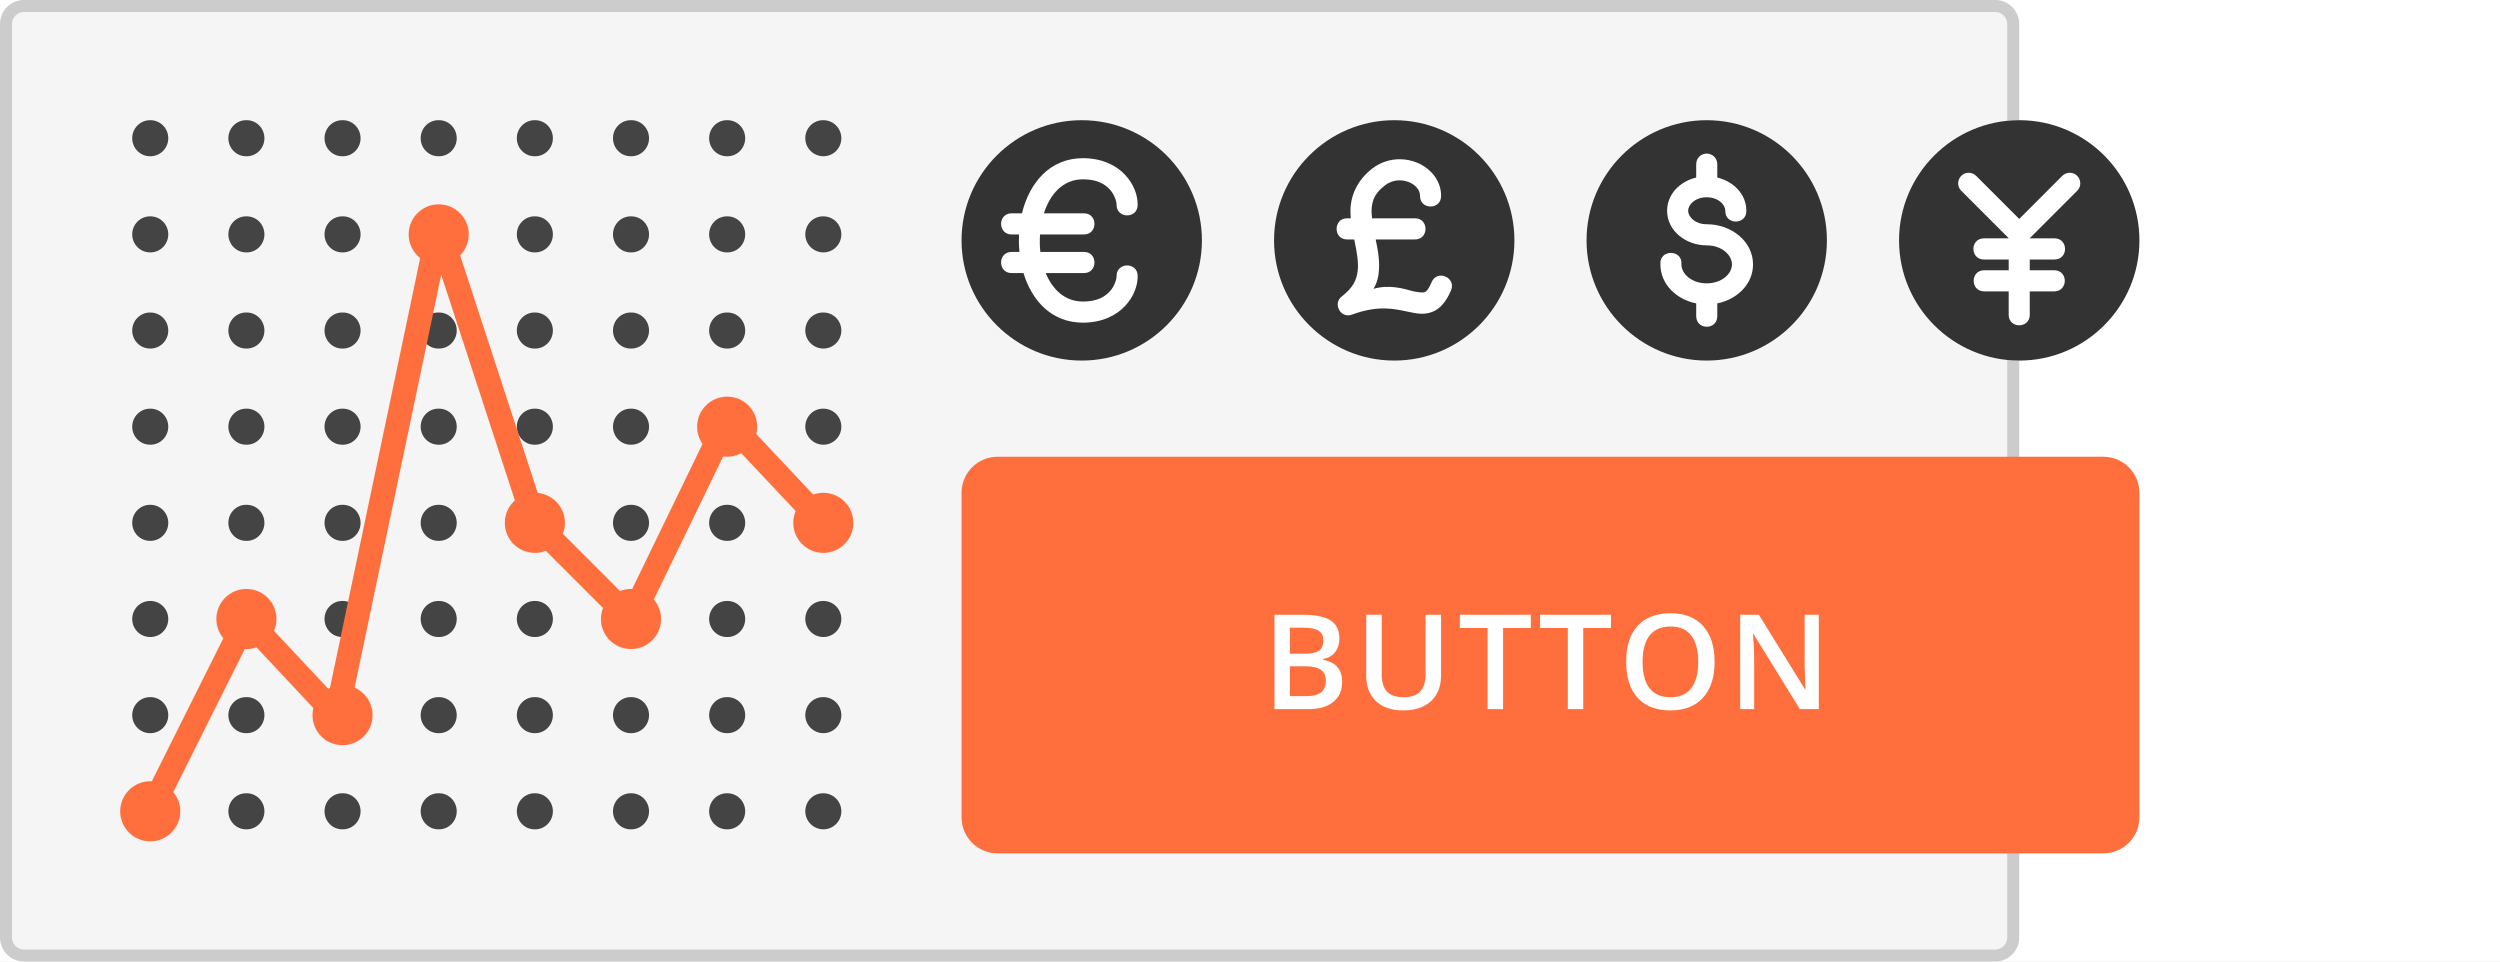
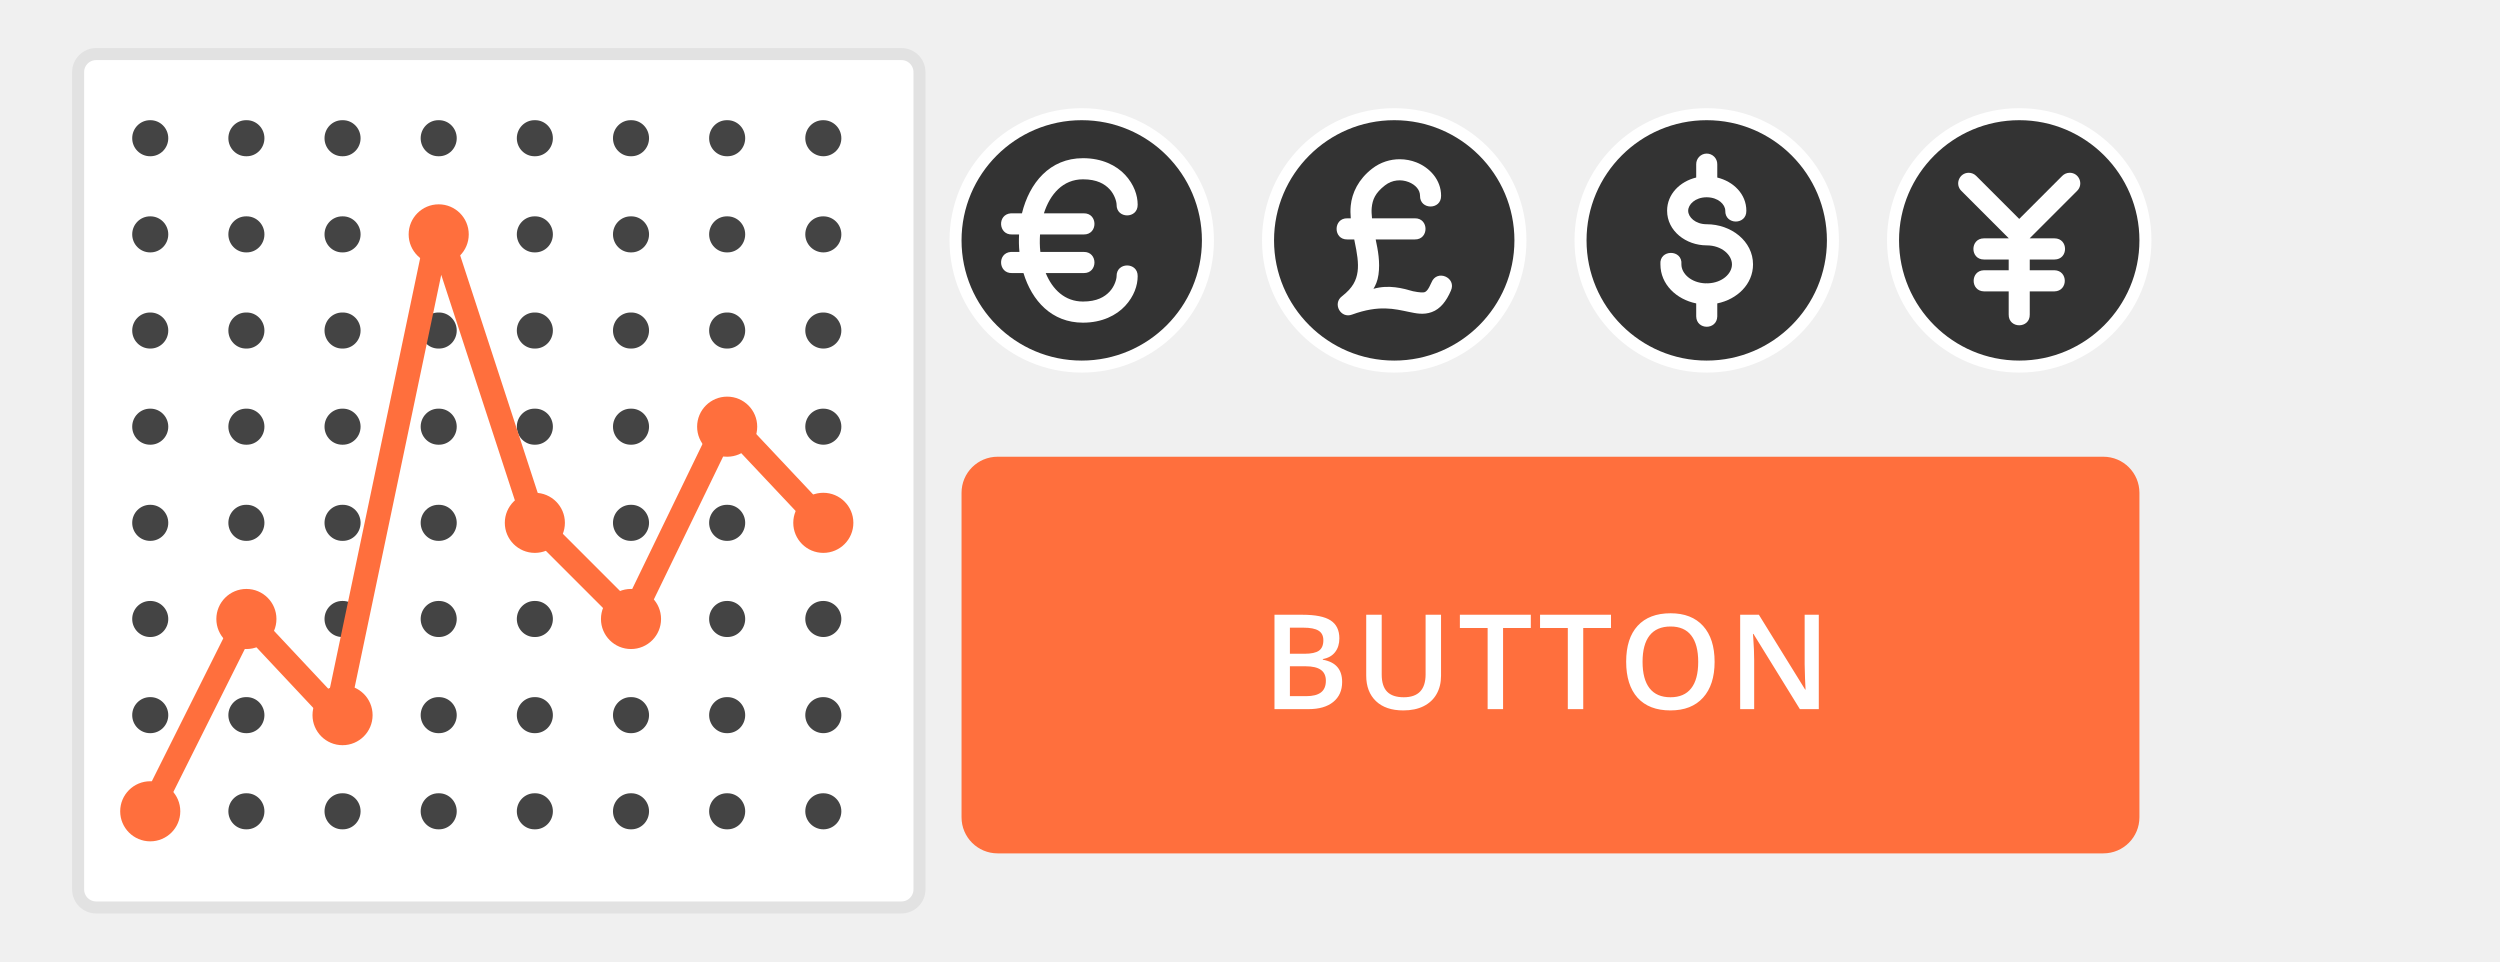
<svg xmlns="http://www.w3.org/2000/svg" width="208" height="80" viewBox="0 0 208 80" fill="none">
-   <rect width="208" height="80" fill="white" />
-   <rect x="0.5" y="0.5" width="167" height="79" rx="1.5" fill="#F5F5F5" stroke="#CCCCCC" />
+   <rect x="6.5" y="4.5" width="70" height="71" rx="1.5" fill="white" stroke="#E2E2E2" />
  <rect x="80" y="38" width="98" height="33" rx="3" fill="#FF6F3D" />
  <path d="M106.037 51.148H108.368C109.449 51.148 110.23 51.305 110.709 51.62C111.193 51.935 111.435 52.433 111.435 53.113C111.435 53.572 111.316 53.953 111.08 54.257C110.844 54.562 110.504 54.753 110.06 54.832V54.886C110.611 54.99 111.016 55.196 111.273 55.503C111.535 55.808 111.666 56.221 111.666 56.744C111.666 57.45 111.418 58.003 110.924 58.404C110.434 58.801 109.75 59 108.873 59H106.037V51.148ZM107.32 54.392H108.556C109.093 54.392 109.485 54.307 109.732 54.139C109.979 53.967 110.103 53.677 110.103 53.269C110.103 52.9 109.968 52.633 109.7 52.469C109.435 52.304 109.012 52.222 108.432 52.222H107.32V54.392ZM107.32 55.434V57.92H108.685C109.222 57.92 109.626 57.818 109.898 57.614C110.174 57.407 110.312 57.081 110.312 56.637C110.312 56.228 110.172 55.926 109.893 55.729C109.614 55.532 109.189 55.434 108.62 55.434H107.32ZM119.894 51.148V56.228C119.894 56.809 119.768 57.317 119.518 57.754C119.271 58.187 118.911 58.522 118.438 58.758C117.969 58.991 117.407 59.107 116.752 59.107C115.778 59.107 115.02 58.85 114.48 58.334C113.939 57.818 113.669 57.109 113.669 56.207V51.148H114.958V56.116C114.958 56.764 115.108 57.242 115.409 57.55C115.71 57.858 116.171 58.012 116.794 58.012C118.005 58.012 118.61 57.376 118.61 56.105V51.148H119.894ZM125.055 59H123.771V52.248H121.462V51.148H127.364V52.248H125.055V59ZM131.725 59H130.442V52.248H128.132V51.148H134.035V52.248H131.725V59ZM142.655 55.063C142.655 56.341 142.335 57.335 141.694 58.044C141.056 58.753 140.152 59.107 138.981 59.107C137.796 59.107 136.885 58.757 136.247 58.055C135.614 57.349 135.297 56.349 135.297 55.052C135.297 53.756 135.615 52.761 136.253 52.066C136.894 51.371 137.807 51.024 138.992 51.024C140.159 51.024 141.062 51.377 141.699 52.082C142.336 52.787 142.655 53.781 142.655 55.063ZM136.661 55.063C136.661 56.03 136.856 56.764 137.246 57.265C137.637 57.763 138.215 58.012 138.981 58.012C139.744 58.012 140.319 57.765 140.705 57.27C141.096 56.776 141.291 56.041 141.291 55.063C141.291 54.1 141.097 53.369 140.711 52.872C140.328 52.374 139.755 52.125 138.992 52.125C138.222 52.125 137.64 52.374 137.246 52.872C136.856 53.369 136.661 54.1 136.661 55.063ZM151.324 59H149.75L145.888 52.743H145.845L145.872 53.092C145.922 53.758 145.947 54.367 145.947 54.918V59H144.782V51.148H146.339L150.19 57.373H150.222C150.215 57.29 150.201 56.991 150.179 56.476C150.158 55.956 150.147 55.552 150.147 55.262V51.148H151.324V59Z" fill="white" />
  <path d="M12.485 13H12.515C13.335 13 14 12.328 14 11.5C14 10.672 13.335 10 12.515 10H12.485C11.665 10 11 10.672 11 11.5C11 12.328 11.665 13 12.485 13Z" fill="#444444" />
  <path d="M20.47 13H20.53C21.342 13 22 12.328 22 11.5C22 10.672 21.342 10 20.53 10H20.47C19.658 10 19 10.672 19 11.5C19 12.328 19.658 13 20.47 13Z" fill="#444444" />
  <path d="M28.47 13H28.53C29.342 13 30 12.328 30 11.5C30 10.672 29.342 10 28.53 10H28.47C27.658 10 27 10.672 27 11.5C27 12.328 27.658 13 28.47 13Z" fill="#444444" />
  <path d="M36.47 13H36.53C37.342 13 38 12.328 38 11.5C38 10.672 37.342 10 36.53 10H36.47C35.658 10 35 10.672 35 11.5C35 12.328 35.658 13 36.47 13Z" fill="#444444" />
  <path d="M44.47 13H44.53C45.342 13 46 12.328 46 11.5C46 10.672 45.342 10 44.53 10H44.47C43.658 10 43 10.672 43 11.5C43 12.328 43.658 13 44.47 13Z" fill="#444444" />
  <path d="M52.47 13H52.53C53.342 13 54 12.328 54 11.5C54 10.672 53.342 10 52.53 10H52.47C51.658 10 51 10.672 51 11.5C51 12.328 51.658 13 52.47 13Z" fill="#444444" />
  <path d="M60.47 13H60.53C61.342 13 62 12.328 62 11.5C62 10.672 61.342 10 60.53 10H60.47C59.658 10 59 10.672 59 11.5C59 12.328 59.658 13 60.47 13Z" fill="#444444" />
  <path d="M68.507 13C69.332 13 70 12.328 70 11.5C70 10.672 69.332 10 68.507 10H68.478C67.653 10 67 10.672 67 11.5C67 12.328 67.683 13 68.507 13Z" fill="#444444" />
  <path d="M12.485 45H12.515C13.335 45 14 44.328 14 43.5C14 42.672 13.335 42 12.515 42H12.485C11.665 42 11 42.672 11 43.5C11 44.328 11.665 45 12.485 45Z" fill="#444444" />
  <path d="M20.47 45H20.53C21.342 45 22 44.328 22 43.5C22 42.672 21.342 42 20.53 42H20.47C19.658 42 19 42.672 19 43.5C19 44.328 19.658 45 20.47 45Z" fill="#444444" />
  <path d="M28.47 45H28.53C29.342 45 30 44.328 30 43.5C30 42.672 29.342 42 28.53 42H28.47C27.658 42 27 42.672 27 43.5C27 44.328 27.658 45 28.47 45Z" fill="#444444" />
  <path d="M36.47 45H36.53C37.342 45 38 44.328 38 43.5C38 42.672 37.342 42 36.53 42H36.47C35.658 42 35 42.672 35 43.5C35 44.328 35.658 45 36.47 45Z" fill="#444444" />
  <path d="M44.47 45H44.53C45.342 45 46 44.328 46 43.5C46 42.672 45.342 42 44.53 42H44.47C43.658 42 43 42.672 43 43.5C43 44.328 43.658 45 44.47 45Z" fill="#444444" />
  <path d="M52.47 45H52.53C53.342 45 54 44.328 54 43.5C54 42.672 53.342 42 52.53 42H52.47C51.658 42 51 42.672 51 43.5C51 44.328 51.658 45 52.47 45Z" fill="#444444" />
  <path d="M60.47 45H60.53C61.342 45 62 44.328 62 43.5C62 42.672 61.342 42 60.53 42H60.47C59.658 42 59 42.672 59 43.5C59 44.328 59.658 45 60.47 45Z" fill="#444444" />
  <path d="M68.507 45C69.332 45 70 44.328 70 43.5C70 42.672 69.332 42 68.507 42H68.478C67.653 42 67 42.672 67 43.5C67 44.328 67.683 45 68.507 45Z" fill="#444444" />
  <path d="M12.485 21H12.515C13.335 21 14 20.328 14 19.5C14 18.672 13.335 18 12.515 18H12.485C11.665 18 11 18.672 11 19.5C11 20.328 11.665 21 12.485 21Z" fill="#444444" />
  <path d="M20.47 21H20.53C21.342 21 22 20.328 22 19.5C22 18.672 21.342 18 20.53 18H20.47C19.658 18 19 18.672 19 19.5C19 20.328 19.658 21 20.47 21Z" fill="#444444" />
  <path d="M28.47 21H28.53C29.342 21 30 20.328 30 19.5C30 18.672 29.342 18 28.53 18H28.47C27.658 18 27 18.672 27 19.5C27 20.328 27.658 21 28.47 21Z" fill="#444444" />
  <path d="M36.47 21H36.53C37.342 21 38 20.328 38 19.5C38 18.672 37.342 18 36.53 18H36.47C35.658 18 35 18.672 35 19.5C35 20.328 35.658 21 36.47 21Z" fill="#444444" />
  <path d="M44.47 21H44.53C45.342 21 46 20.328 46 19.5C46 18.672 45.342 18 44.53 18H44.47C43.658 18 43 18.672 43 19.5C43 20.328 43.658 21 44.47 21Z" fill="#444444" />
  <path d="M52.47 21H52.53C53.342 21 54 20.328 54 19.5C54 18.672 53.342 18 52.53 18H52.47C51.658 18 51 18.672 51 19.5C51 20.328 51.658 21 52.47 21Z" fill="#444444" />
  <path d="M60.47 21H60.53C61.342 21 62 20.328 62 19.5C62 18.672 61.342 18 60.53 18H60.47C59.658 18 59 18.672 59 19.5C59 20.328 59.658 21 60.47 21Z" fill="#444444" />
  <path d="M68.507 21C69.332 21 70 20.328 70 19.5C70 18.672 69.332 18 68.507 18H68.478C67.653 18 67 18.672 67 19.5C67 20.328 67.683 21 68.507 21Z" fill="#444444" />
  <path d="M12.485 53H12.515C13.335 53 14 52.328 14 51.5C14 50.672 13.335 50 12.515 50H12.485C11.665 50 11 50.672 11 51.5C11 52.328 11.665 53 12.485 53Z" fill="#444444" />
  <path d="M20.47 53H20.53C21.342 53 22 52.328 22 51.5C22 50.672 21.342 50 20.53 50H20.47C19.658 50 19 50.672 19 51.5C19 52.328 19.658 53 20.47 53Z" fill="#444444" />
  <path d="M28.47 53H28.53C29.342 53 30 52.328 30 51.5C30 50.672 29.342 50 28.53 50H28.47C27.658 50 27 50.672 27 51.5C27 52.328 27.658 53 28.47 53Z" fill="#444444" />
  <path d="M36.47 53H36.53C37.342 53 38 52.328 38 51.5C38 50.672 37.342 50 36.53 50H36.47C35.658 50 35 50.672 35 51.5C35 52.328 35.658 53 36.47 53Z" fill="#444444" />
  <path d="M44.47 53H44.53C45.342 53 46 52.328 46 51.5C46 50.672 45.342 50 44.53 50H44.47C43.658 50 43 50.672 43 51.5C43 52.328 43.658 53 44.47 53Z" fill="#444444" />
  <path d="M52.47 53H52.53C53.342 53 54 52.328 54 51.5C54 50.672 53.342 50 52.53 50H52.47C51.658 50 51 50.672 51 51.5C51 52.328 51.658 53 52.47 53Z" fill="#444444" />
  <path d="M60.47 53H60.53C61.342 53 62 52.328 62 51.5C62 50.672 61.342 50 60.53 50H60.47C59.658 50 59 50.672 59 51.5C59 52.328 59.658 53 60.47 53Z" fill="#444444" />
  <path d="M68.507 53C69.332 53 70 52.328 70 51.5C70 50.672 69.332 50 68.507 50H68.478C67.653 50 67 50.672 67 51.5C67 52.328 67.683 53 68.507 53Z" fill="#444444" />
  <path d="M12.485 29H12.515C13.335 29 14 28.328 14 27.5C14 26.672 13.335 26 12.515 26H12.485C11.665 26 11 26.672 11 27.5C11 28.328 11.665 29 12.485 29Z" fill="#444444" />
  <path d="M20.47 29H20.53C21.342 29 22 28.328 22 27.5C22 26.672 21.342 26 20.53 26H20.47C19.658 26 19 26.672 19 27.5C19 28.328 19.658 29 20.47 29Z" fill="#444444" />
  <path d="M28.47 29H28.53C29.342 29 30 28.328 30 27.5C30 26.672 29.342 26 28.53 26H28.47C27.658 26 27 26.672 27 27.5C27 28.328 27.658 29 28.47 29Z" fill="#444444" />
  <path d="M36.47 29H36.53C37.342 29 38 28.328 38 27.5C38 26.672 37.342 26 36.53 26H36.47C35.658 26 35 26.672 35 27.5C35 28.328 35.658 29 36.47 29Z" fill="#444444" />
  <path d="M44.47 29H44.53C45.342 29 46 28.328 46 27.5C46 26.672 45.342 26 44.53 26H44.47C43.658 26 43 26.672 43 27.5C43 28.328 43.658 29 44.47 29Z" fill="#444444" />
  <path d="M52.47 29H52.53C53.342 29 54 28.328 54 27.5C54 26.672 53.342 26 52.53 26H52.47C51.658 26 51 26.672 51 27.5C51 28.328 51.658 29 52.47 29Z" fill="#444444" />
  <path d="M60.47 29H60.53C61.342 29 62 28.328 62 27.5C62 26.672 61.342 26 60.53 26H60.47C59.658 26 59 26.672 59 27.5C59 28.328 59.658 29 60.47 29Z" fill="#444444" />
  <path d="M68.507 29C69.332 29 70 28.328 70 27.5C70 26.672 69.332 26 68.507 26H68.478C67.653 26 67 26.672 67 27.5C67 28.328 67.683 29 68.507 29Z" fill="#444444" />
  <path d="M12.485 61H12.515C13.335 61 14 60.328 14 59.5C14 58.672 13.335 58 12.515 58H12.485C11.665 58 11 58.672 11 59.5C11 60.328 11.665 61 12.485 61Z" fill="#444444" />
  <path d="M20.47 61H20.53C21.342 61 22 60.328 22 59.5C22 58.672 21.342 58 20.53 58H20.47C19.658 58 19 58.672 19 59.5C19 60.328 19.658 61 20.47 61Z" fill="#444444" />
  <path d="M28.47 61H28.53C29.342 61 30 60.328 30 59.5C30 58.672 29.342 58 28.53 58H28.47C27.658 58 27 58.672 27 59.5C27 60.328 27.658 61 28.47 61Z" fill="#444444" />
  <path d="M36.47 61H36.53C37.342 61 38 60.328 38 59.5C38 58.672 37.342 58 36.53 58H36.47C35.658 58 35 58.672 35 59.5C35 60.328 35.658 61 36.47 61Z" fill="#444444" />
  <path d="M44.47 61H44.53C45.342 61 46 60.328 46 59.5C46 58.672 45.342 58 44.53 58H44.47C43.658 58 43 58.672 43 59.5C43 60.328 43.658 61 44.47 61Z" fill="#444444" />
  <path d="M52.47 61H52.53C53.342 61 54 60.328 54 59.5C54 58.672 53.342 58 52.53 58H52.47C51.658 58 51 58.672 51 59.5C51 60.328 51.658 61 52.47 61Z" fill="#444444" />
  <path d="M60.47 61H60.53C61.342 61 62 60.328 62 59.5C62 58.672 61.342 58 60.53 58H60.47C59.658 58 59 58.672 59 59.5C59 60.328 59.658 61 60.47 61Z" fill="#444444" />
  <path d="M68.507 61C69.332 61 70 60.328 70 59.5C70 58.672 69.332 58 68.507 58H68.478C67.653 58 67 58.672 67 59.5C67 60.328 67.683 61 68.507 61Z" fill="#444444" />
  <path d="M12.485 37H12.515C13.335 37 14 36.328 14 35.5C14 34.672 13.335 34 12.515 34H12.485C11.665 34 11 34.672 11 35.5C11 36.328 11.665 37 12.485 37Z" fill="#444444" />
  <path d="M20.47 37H20.53C21.342 37 22 36.328 22 35.5C22 34.672 21.342 34 20.53 34H20.47C19.658 34 19 34.672 19 35.5C19 36.328 19.658 37 20.47 37Z" fill="#444444" />
  <path d="M28.47 37H28.53C29.342 37 30 36.328 30 35.5C30 34.672 29.342 34 28.53 34H28.47C27.658 34 27 34.672 27 35.5C27 36.328 27.658 37 28.47 37Z" fill="#444444" />
  <path d="M36.47 37H36.53C37.342 37 38 36.328 38 35.5C38 34.672 37.342 34 36.53 34H36.47C35.658 34 35 34.672 35 35.5C35 36.328 35.658 37 36.47 37Z" fill="#444444" />
  <path d="M44.47 37H44.53C45.342 37 46 36.328 46 35.5C46 34.672 45.342 34 44.53 34H44.47C43.658 34 43 34.672 43 35.5C43 36.328 43.658 37 44.47 37Z" fill="#444444" />
  <path d="M52.47 37H52.53C53.342 37 54 36.328 54 35.5C54 34.672 53.342 34 52.53 34H52.47C51.658 34 51 34.672 51 35.5C51 36.328 51.658 37 52.47 37Z" fill="#444444" />
  <path d="M60.47 37H60.53C61.342 37 62 36.328 62 35.5C62 34.672 61.342 34 60.53 34H60.47C59.658 34 59 34.672 59 35.5C59 36.328 59.658 37 60.47 37Z" fill="#444444" />
  <path d="M68.507 37C69.332 37 70 36.328 70 35.5C70 34.672 69.332 34 68.507 34H68.478C67.653 34 67 34.672 67 35.5C67 36.328 67.683 37 68.507 37Z" fill="#444444" />
  <path d="M12.485 69H12.515C13.335 69 14 68.328 14 67.5C14 66.672 13.335 66 12.515 66H12.485C11.665 66 11 66.672 11 67.5C11 68.328 11.665 69 12.485 69Z" fill="#444444" />
  <path d="M20.47 69H20.53C21.342 69 22 68.328 22 67.5C22 66.672 21.342 66 20.53 66H20.47C19.658 66 19 66.672 19 67.5C19 68.328 19.658 69 20.47 69Z" fill="#444444" />
  <path d="M28.47 69H28.53C29.342 69 30 68.328 30 67.5C30 66.672 29.342 66 28.53 66H28.47C27.658 66 27 66.672 27 67.5C27 68.328 27.658 69 28.47 69Z" fill="#444444" />
  <path d="M36.47 69H36.53C37.342 69 38 68.328 38 67.5C38 66.672 37.342 66 36.53 66H36.47C35.658 66 35 66.672 35 67.5C35 68.328 35.658 69 36.47 69Z" fill="#444444" />
  <path d="M44.47 69H44.53C45.342 69 46 68.328 46 67.5C46 66.672 45.342 66 44.53 66H44.47C43.658 66 43 66.672 43 67.5C43 68.328 43.658 69 44.47 69Z" fill="#444444" />
  <path d="M52.47 69H52.53C53.342 69 54 68.328 54 67.5C54 66.672 53.342 66 52.53 66H52.47C51.658 66 51 66.672 51 67.5C51 68.328 51.658 69 52.47 69Z" fill="#444444" />
  <path d="M60.47 69H60.53C61.342 69 62 68.328 62 67.5C62 66.672 61.342 66 60.53 66H60.47C59.658 66 59 66.672 59 67.5C59 68.328 59.658 69 60.47 69Z" fill="#444444" />
  <path d="M68.507 69C69.332 69 70 68.328 70 67.5C70 66.672 69.332 66 68.507 66H68.478C67.653 66 67 66.672 67 67.5C67 68.328 67.683 69 68.507 69Z" fill="#444444" />
  <circle cx="20.5" cy="51.5" r="2.5" fill="#FF6F3D" />
  <circle cx="12.5" cy="67.5" r="2.5" fill="#FF6F3D" />
  <circle cx="28.5" cy="59.5" r="2.5" fill="#FF6F3D" />
  <circle cx="36.5" cy="19.5" r="2.5" fill="#FF6F3D" />
  <circle cx="44.5" cy="43.5" r="2.5" fill="#FF6F3D" />
  <circle cx="52.5" cy="51.5" r="2.5" fill="#FF6F3D" />
  <circle cx="68.5" cy="43.5" r="2.5" fill="#FF6F3D" />
  <circle cx="60.5" cy="35.5" r="2.5" fill="#FF6F3D" />
  <path d="M12.5 67.5L20.5 51.5L28 59.5L36.5 19L44.5 43.5L52.5 51.5L60.5 35L68.5 43.5" stroke="#FF6F3D" stroke-width="2" stroke-linejoin="round" />
-   <circle cx="90" cy="20" r="10" fill="white" />
+   <circle cx="90" cy="20" r="10.5" fill="white" stroke="white" />
  <path d="M89.999 10C84.487 10 80 14.488 80 20.001C80 25.514 84.487 30 89.999 30C95.512 30 100 25.514 100 20.001C100 14.488 95.512 10 89.999 10ZM90.103 13.161C91.691 13.161 92.886 13.762 93.618 14.555C94.35 15.348 94.654 16.253 94.654 17.022C94.681 18.221 92.873 18.221 92.9 17.022C92.9 16.797 92.745 16.207 92.33 15.757C91.914 15.307 91.27 14.919 90.103 14.919C88.438 14.919 87.363 16.151 86.853 17.749H90.162C91.358 17.721 91.358 19.534 90.162 19.507H86.531C86.501 19.991 86.501 20.482 86.558 20.961H90.162C91.358 20.933 91.358 22.746 90.162 22.719H87.004C87.566 24.089 88.599 25.088 90.103 25.088C91.27 25.088 91.914 24.7 92.33 24.25C92.745 23.8 92.9 23.21 92.9 22.985C92.873 21.786 94.681 21.786 94.654 22.985C94.654 23.753 94.35 24.653 93.618 25.445C92.886 26.238 91.691 26.846 90.103 26.846C87.505 26.846 85.858 25.028 85.153 22.719H84.194C83.049 22.752 82.961 21.046 84.103 20.961C84.133 20.959 84.163 20.959 84.194 20.961H84.817C84.77 20.478 84.762 19.992 84.787 19.507H84.194C83.049 19.54 82.961 17.833 84.103 17.749C84.133 17.747 84.163 17.747 84.194 17.749H85.026C85.645 15.225 87.335 13.161 90.103 13.161Z" fill="#333333" />
-   <circle cx="116" cy="20" r="10" fill="white" />
+   <circle cx="116" cy="20" r="10.5" fill="white" stroke="white" />
  <path d="M116.003 10C110.492 10 106 14.486 106 19.999C106 25.512 110.492 30 116.003 30C121.513 30 126 25.512 126 19.999C126 14.486 121.513 10 116.003 10ZM116.47 13.248C116.943 13.251 117.406 13.34 117.828 13.504C118.953 13.94 119.899 14.967 119.899 16.282C119.926 17.481 118.118 17.481 118.146 16.282C118.146 15.818 117.795 15.379 117.194 15.145C116.593 14.912 115.848 14.942 115.227 15.425C114.418 16.055 114.194 16.603 114.126 17.288C114.101 17.555 114.119 17.852 114.152 18.164H116.166H117.707C118.902 18.136 118.902 19.949 117.707 19.922H116.166H114.457C114.644 20.819 114.837 21.8 114.69 22.849C114.612 23.398 114.442 23.746 114.272 24.03C115.551 23.665 116.714 23.987 117.562 24.231C118.119 24.345 118.419 24.349 118.528 24.308C118.637 24.269 118.815 24.161 119.103 23.492C119.549 22.378 121.212 23.093 120.714 24.185C120.334 25.07 119.827 25.708 119.129 25.963C118.431 26.219 117.806 26.071 117.213 25.949C116.027 25.707 114.749 25.352 112.497 26.171C111.546 26.541 110.838 25.258 111.656 24.647C112.563 23.941 112.85 23.317 112.951 22.602C113.051 21.886 112.903 21.041 112.71 20.116C112.698 20.054 112.686 19.985 112.673 19.922H112.101C110.906 19.949 110.906 18.136 112.101 18.164H112.384C112.356 17.823 112.345 17.476 112.38 17.119C112.485 16.043 113.023 14.916 114.154 14.037C114.863 13.485 115.681 13.245 116.47 13.248Z" fill="#333333" />
-   <circle cx="142" cy="20" r="10" fill="white" />
+   <circle cx="142" cy="20" r="10.5" fill="white" stroke="white" />
  <path d="M141.997 10C136.487 10 132 14.486 132 19.999C132 25.512 136.487 30 141.997 30C147.508 30 152 25.512 152 19.999C152 14.486 147.508 10 141.997 10ZM141.983 12.778C142.48 12.768 142.886 13.174 142.877 13.673V14.771C144.222 15.099 145.296 16.146 145.296 17.533C145.323 18.732 143.515 18.732 143.543 17.533C143.543 17.011 142.957 16.429 142.033 16.414C142.011 16.414 141.989 16.413 141.968 16.413C141.04 16.425 140.456 17.009 140.456 17.533C140.456 18.064 141.052 18.657 141.997 18.657C144.033 18.657 145.852 20.062 145.852 21.999C145.852 23.649 144.528 24.904 142.877 25.243V26.327C142.851 27.473 141.15 27.473 141.124 26.327V25.244C139.472 24.909 138.147 23.651 138.147 21.999C138.033 20.723 140.008 20.723 139.893 21.999C139.893 22.764 140.703 23.535 141.903 23.575C141.93 23.572 141.956 23.57 141.983 23.568C142.021 23.568 142.059 23.57 142.096 23.573C143.294 23.531 144.099 22.762 144.099 21.999C144.099 21.214 143.251 20.415 141.997 20.415C140.27 20.415 138.703 19.215 138.703 17.533C138.703 16.144 139.778 15.096 141.124 14.77V13.673C141.116 13.187 141.5 12.787 141.983 12.778Z" fill="#333333" />
-   <circle cx="168" cy="20" r="10" fill="white" />
+   <circle cx="168" cy="20" r="10.5" fill="white" stroke="white" />
  <path d="M168.003 10C162.492 10 158 14.488 158 20.001C158 25.514 162.492 30 168.003 30C173.513 30 178 25.514 178 20.001C178 14.488 173.513 10 168.003 10ZM163.796 14.375C164.033 14.375 164.26 14.471 164.425 14.64L167.999 18.214L171.573 14.64C171.733 14.477 171.949 14.381 172.177 14.375C172.976 14.353 173.385 15.328 172.81 15.885L168.876 19.819V19.831H170.934C172.104 19.831 172.104 21.591 170.934 21.591H168.876V22.485H170.934C172.076 22.511 172.076 24.218 170.934 24.243H168.876V26.165C168.903 27.364 167.095 27.364 167.123 26.165V24.243H165.065C163.923 24.218 163.923 22.511 165.065 22.485H167.123V21.591H165.065C163.895 21.591 163.895 19.831 165.065 19.831H167.123V19.819L163.189 15.885C162.624 15.337 163.01 14.377 163.796 14.375Z" fill="#333333" />
</svg>
